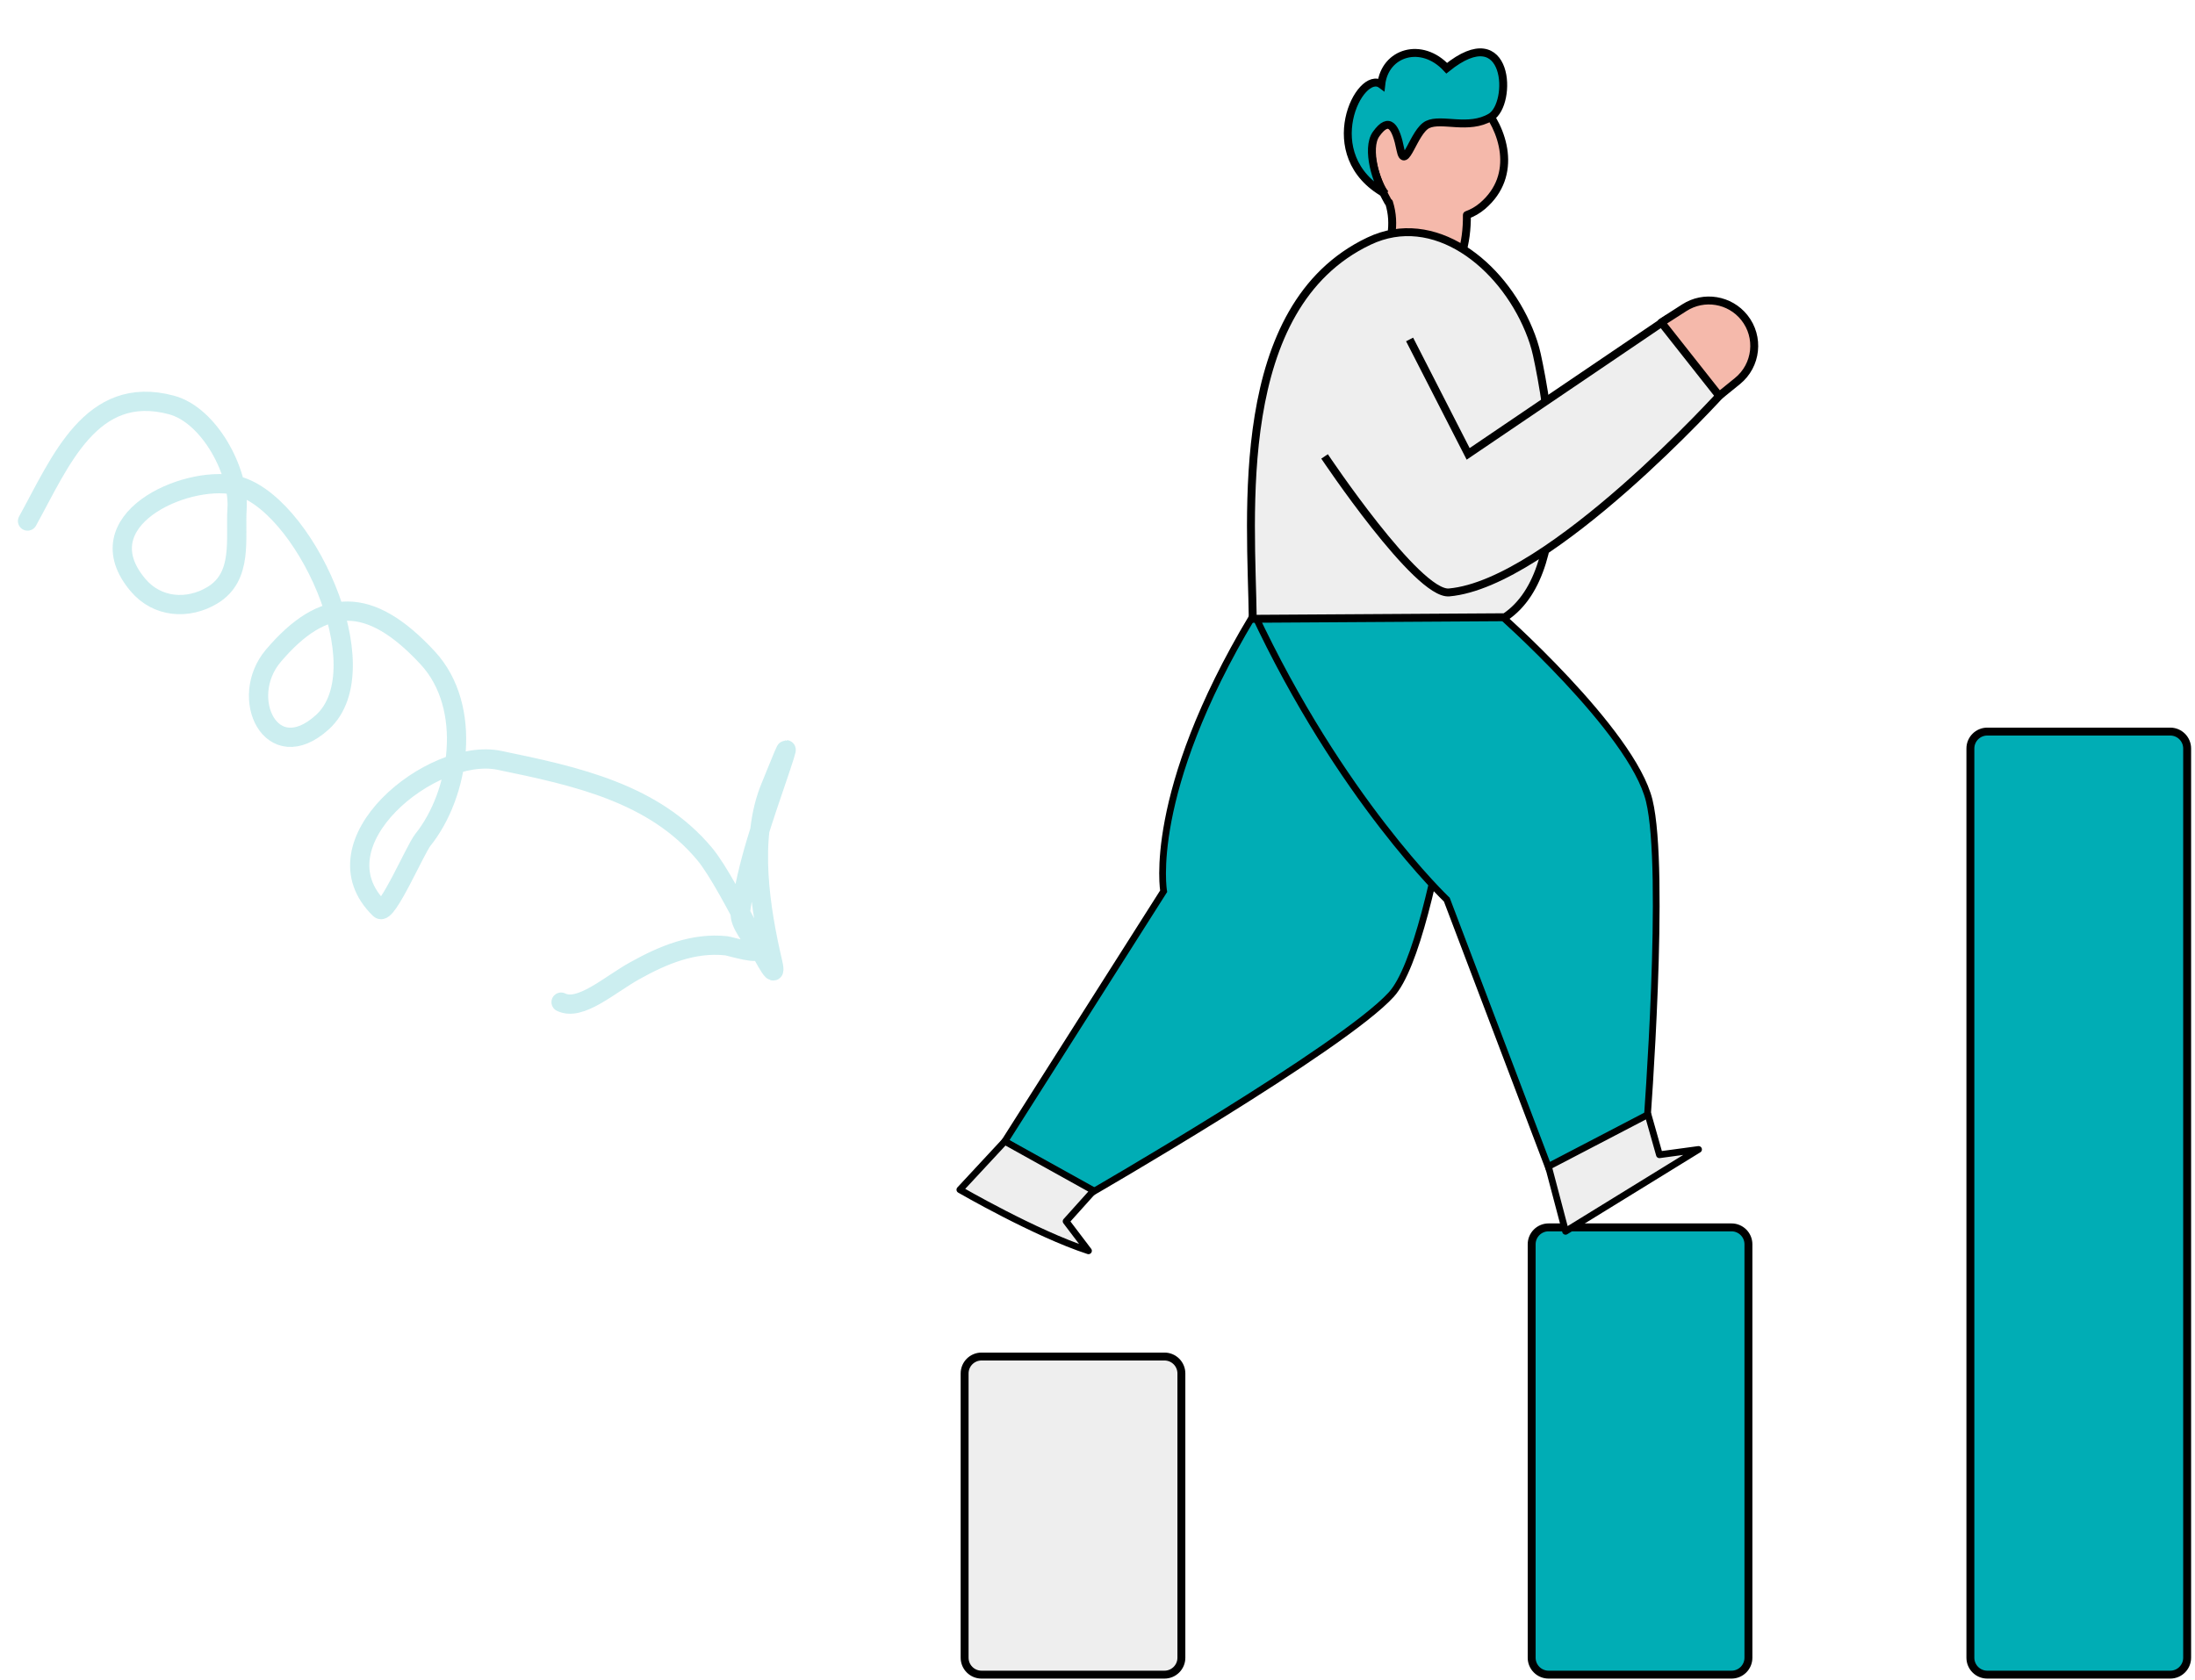
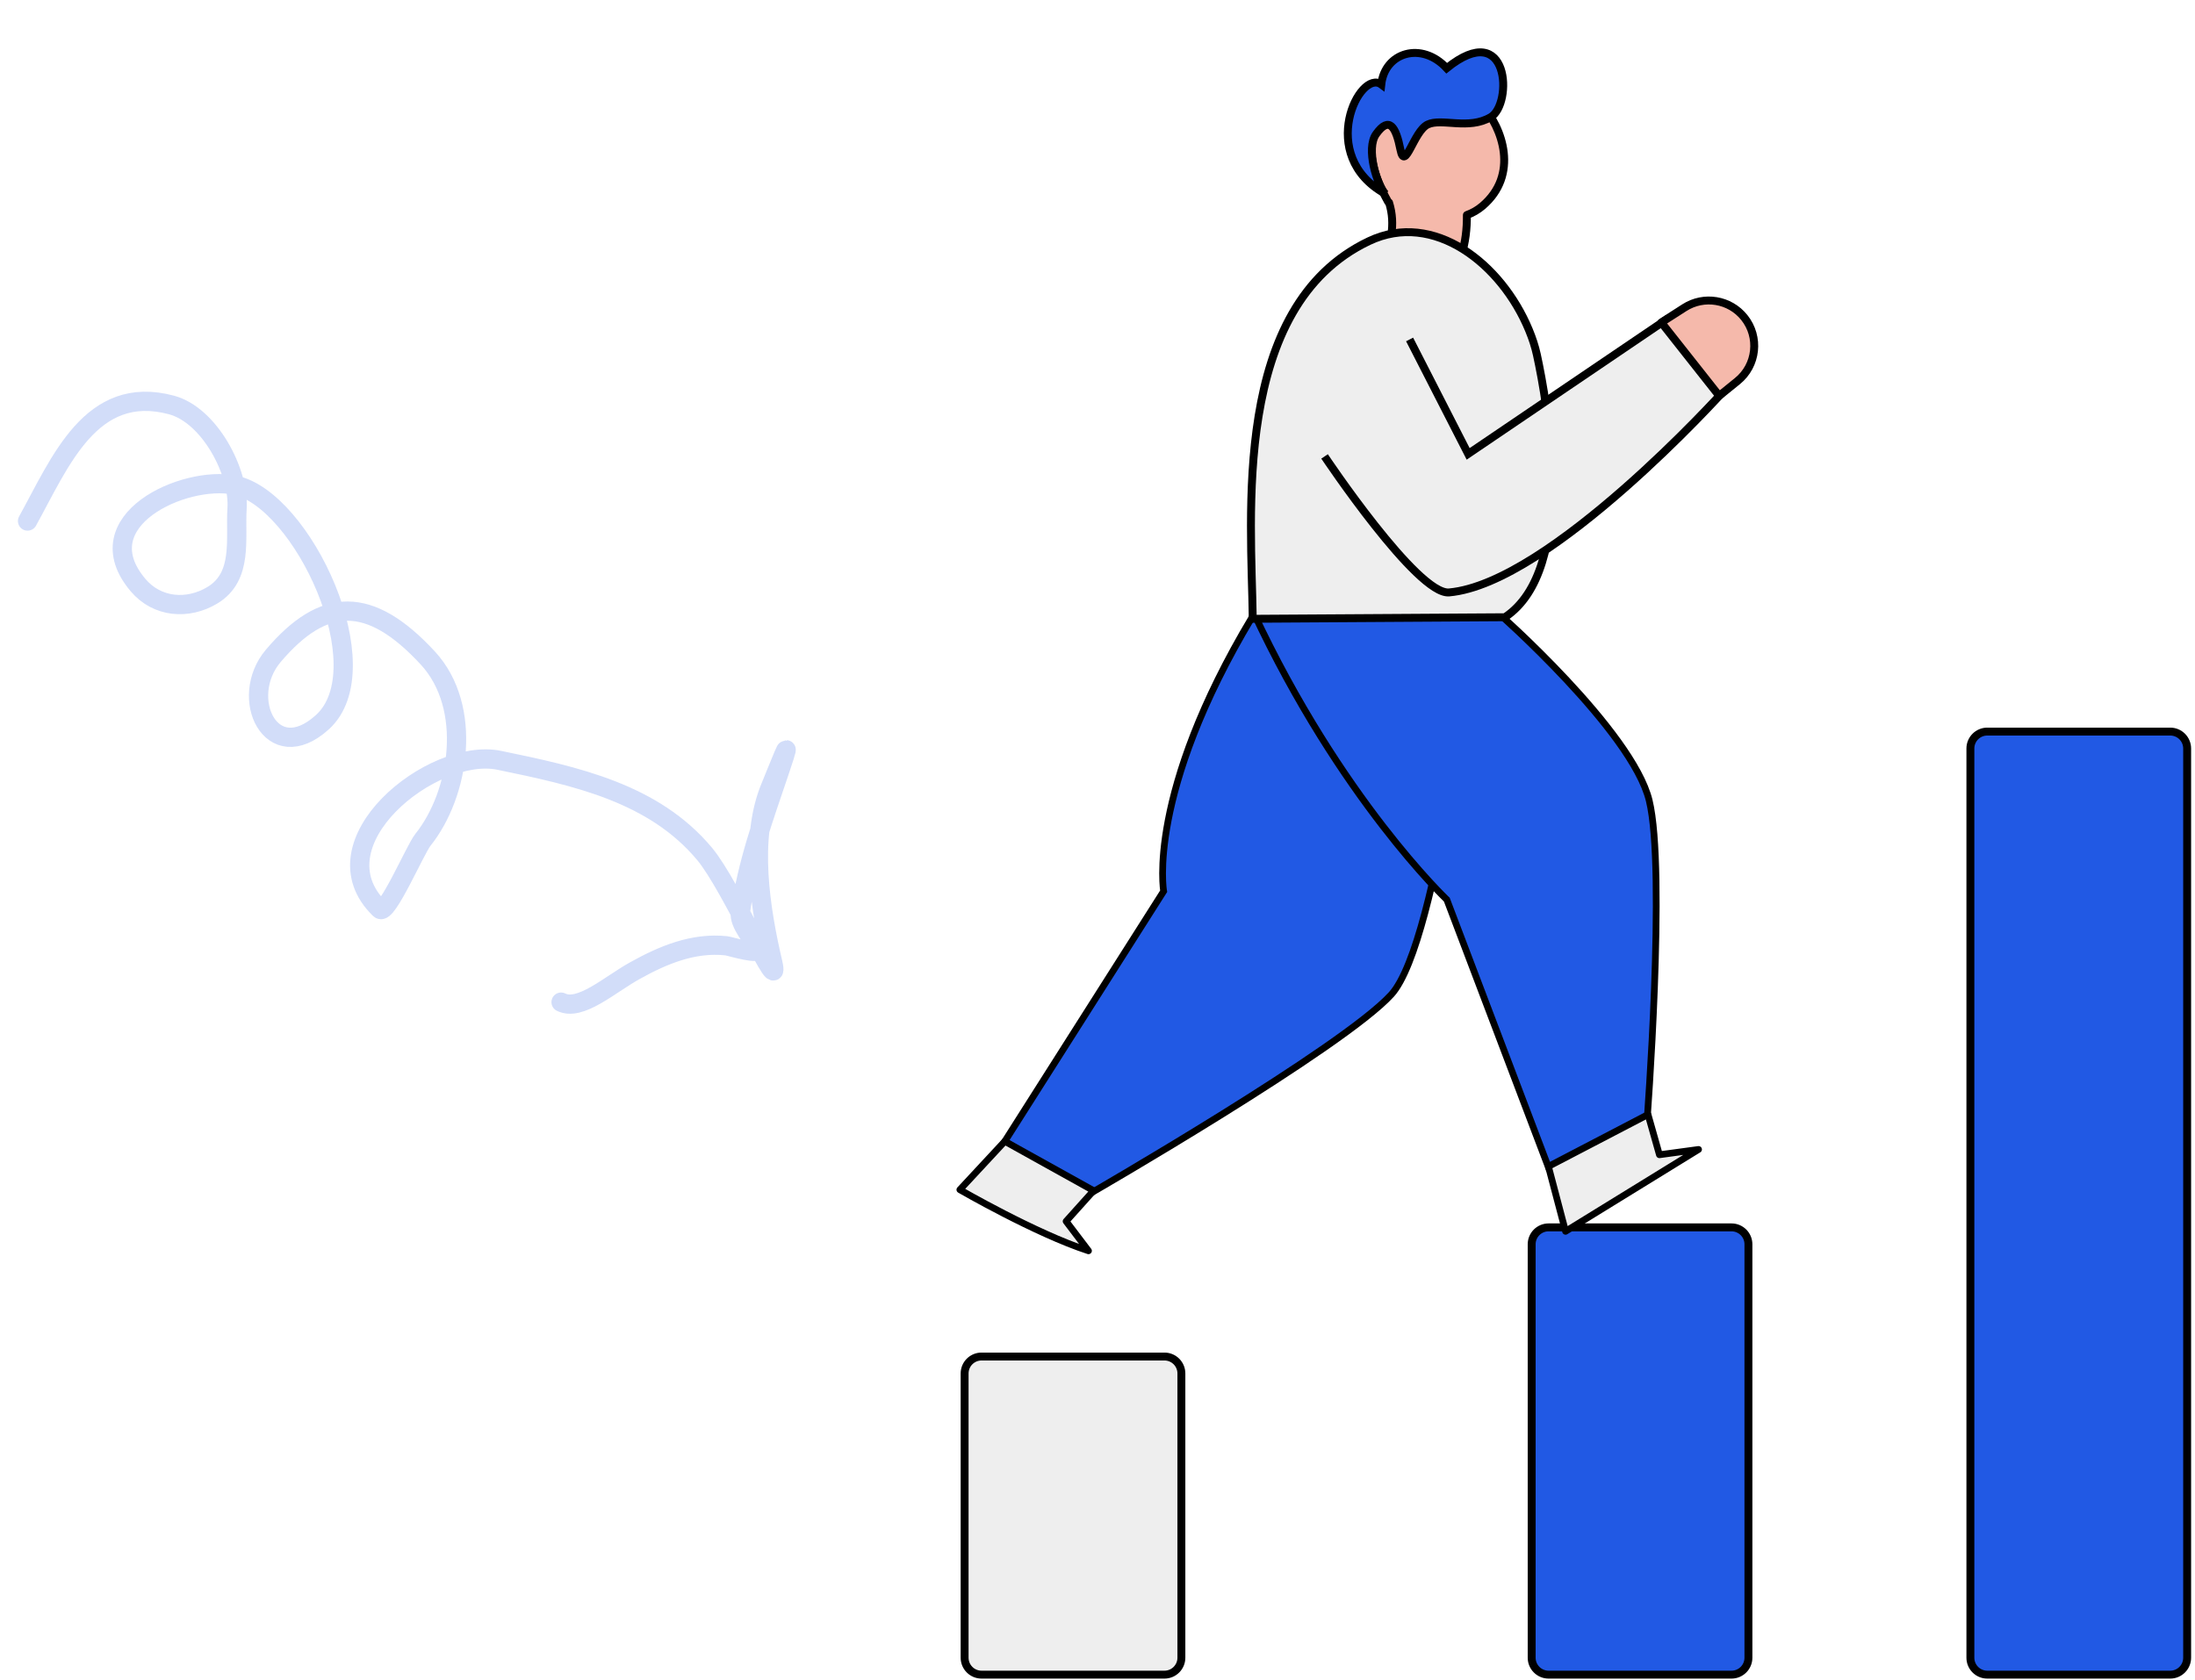
<svg xmlns="http://www.w3.org/2000/svg" width="456" height="349" viewBox="0 0 456 349" fill="none">
-   <rect x="318.196" y="255.056" width="45.031" height="92.944" rx="3.515" fill="#00ADB5" stroke="black" stroke-width="1.645" stroke-linejoin="round" />
+   <rect x="318.196" y="255.056" width="45.031" height="92.944" rx="3.515" fill="#2159e4" stroke="black" stroke-width="1.645" stroke-linejoin="round" />
  <rect x="200.395" y="281.895" width="45.031" height="66.105" rx="3.515" fill="#EEEEEE" stroke="black" stroke-width="1.645" stroke-linejoin="round" />
-   <rect x="409.338" y="152.026" width="45.031" height="195.974" rx="3.515" fill="#00ADB5" stroke="black" stroke-width="1.645" stroke-linejoin="round" />
-   <path d="M260.169 128.169L306.468 128.169C306.468 128.169 299.089 195.602 289.046 206.658C279.004 217.713 226.445 248.034 226.445 248.034L208.744 237.17L241.742 185.203C241.742 185.203 238.113 164.938 260.169 128.169Z" fill="#00ADB5" stroke="black" stroke-width="1.399" />
+   <rect x="409.338" y="152.026" width="45.031" height="195.974" rx="3.515" fill="#2159e4" stroke="black" stroke-width="1.645" stroke-linejoin="round" />
+   <path d="M260.169 128.169L306.468 128.169C306.468 128.169 299.089 195.602 289.046 206.658C279.004 217.713 226.445 248.034 226.445 248.034L208.744 237.17L241.742 185.203C241.742 185.203 238.113 164.938 260.169 128.169Z" fill="#2159e4" stroke="black" stroke-width="1.399" />
  <path d="M227.193 247.426L208.744 237.173L199.407 247.226C199.407 247.226 215.148 256.349 226.129 259.925L221.478 253.79L227.193 247.426Z" fill="#EEEEEE" stroke="black" stroke-width="1.399" stroke-linejoin="round" />
-   <path d="M260.366 127.186L310.953 127.119C310.953 127.119 339.075 151.849 342.618 166.358C346.161 180.868 342.121 233.524 342.121 233.524L321.675 242.564L300.567 186.947C300.567 186.947 278.498 166.041 260.366 127.186Z" fill="#00ADB5" />
+   <path d="M260.366 127.186L310.953 127.119C310.953 127.119 339.075 151.849 342.618 166.358C346.161 180.868 342.121 233.524 342.121 233.524L321.675 242.564L300.567 186.947C300.567 186.947 278.498 166.041 260.366 127.186Z" fill="#2159e4" />
  <path d="M260.366 127.186L260.365 126.487C260.126 126.487 259.904 126.609 259.776 126.811C259.648 127.012 259.631 127.265 259.732 127.482L260.366 127.186ZM310.953 127.119L311.415 126.594L311.217 126.42L310.952 126.42L310.953 127.119ZM342.121 233.524L342.403 234.164L342.786 233.995L342.818 233.578L342.121 233.524ZM321.675 242.564L321.021 242.812L321.283 243.502L321.958 243.204L321.675 242.564ZM300.567 186.947L301.221 186.698L301.164 186.549L301.048 186.439L300.567 186.947ZM260.367 127.885L310.954 127.819L310.952 126.42L260.365 126.487L260.367 127.885ZM341.838 232.885L321.392 241.924L321.958 243.204L342.403 234.164L341.838 232.885ZM322.329 242.316L301.221 186.698L299.913 187.195L321.021 242.812L322.329 242.316ZM300.567 186.947C301.048 186.439 301.048 186.439 301.048 186.439C301.048 186.439 301.047 186.439 301.047 186.438C301.047 186.438 301.046 186.437 301.045 186.436C301.042 186.434 301.039 186.43 301.034 186.426C301.024 186.416 301.008 186.401 300.988 186.382C300.947 186.342 300.885 186.283 300.804 186.203C300.641 186.043 300.397 185.802 300.081 185.481C299.448 184.84 298.521 183.877 297.351 182.6C295.011 180.047 291.698 176.234 287.819 171.209C280.061 161.16 270.04 146.263 261 126.89L259.732 127.482C268.823 146.964 278.903 161.948 286.712 172.064C290.617 177.123 293.955 180.965 296.319 183.546C297.502 184.836 298.44 185.81 299.085 186.464C299.407 186.79 299.656 187.037 299.825 187.202C299.91 187.285 299.974 187.347 300.018 187.389C300.04 187.41 300.056 187.426 300.068 187.437C300.073 187.443 300.078 187.447 300.081 187.45C300.082 187.451 300.083 187.452 300.084 187.453C300.085 187.453 300.085 187.454 300.085 187.454C300.085 187.454 300.086 187.454 300.567 186.947ZM310.953 127.119C310.492 127.645 310.492 127.645 310.492 127.645C310.492 127.645 310.492 127.645 310.493 127.646C310.493 127.646 310.495 127.647 310.496 127.649C310.499 127.652 310.504 127.656 310.511 127.662C310.524 127.673 310.544 127.691 310.57 127.714C310.623 127.761 310.702 127.831 310.804 127.922C311.01 128.106 311.312 128.377 311.698 128.728C312.471 129.43 313.58 130.449 314.922 131.718C317.607 134.257 321.222 137.791 324.946 141.775C328.672 145.762 332.497 150.189 335.608 154.514C338.729 158.855 341.086 163.032 341.938 166.524L343.297 166.193C342.379 162.43 339.891 158.075 336.743 153.698C333.585 149.306 329.716 144.83 325.968 140.82C322.219 136.809 318.582 133.254 315.883 130.702C314.534 129.426 313.418 128.4 312.639 127.693C312.249 127.339 311.944 127.065 311.736 126.879C311.632 126.786 311.552 126.715 311.498 126.667C311.471 126.643 311.45 126.625 311.437 126.613C311.43 126.607 311.424 126.602 311.421 126.599C311.419 126.597 311.418 126.596 311.417 126.595C311.416 126.595 311.416 126.595 311.416 126.595C311.415 126.594 311.415 126.594 310.953 127.119ZM341.938 166.524C342.804 170.067 343.216 176.007 343.336 182.986C343.455 189.945 343.282 197.873 342.999 205.356C342.716 212.838 342.322 219.867 341.998 225.026C341.837 227.606 341.693 229.718 341.59 231.184C341.538 231.918 341.496 232.49 341.468 232.878C341.453 233.072 341.442 233.221 341.435 233.32C341.431 233.37 341.428 233.408 341.426 233.433C341.425 233.446 341.424 233.455 341.424 233.462C341.424 233.465 341.423 233.467 341.423 233.469C341.423 233.469 341.423 233.47 341.423 233.47C341.423 233.471 341.423 233.471 342.121 233.524C342.818 233.578 342.818 233.578 342.818 233.577C342.818 233.577 342.818 233.576 342.818 233.575C342.818 233.574 342.818 233.571 342.819 233.568C342.819 233.562 342.82 233.552 342.821 233.539C342.823 233.514 342.826 233.476 342.829 233.425C342.837 233.325 342.848 233.176 342.863 232.981C342.891 232.591 342.933 232.018 342.985 231.283C343.089 229.813 343.233 227.698 343.395 225.114C343.718 219.947 344.113 212.905 344.397 205.409C344.681 197.914 344.854 189.957 344.734 182.962C344.615 175.988 344.204 169.904 343.297 166.193L341.938 166.524Z" fill="black" />
  <path fill-rule="evenodd" clip-rule="evenodd" d="M304.736 44.684C305.886 44.265 306.982 43.651 307.982 42.799C315.53 36.369 312.293 26.667 307.725 21.616C303.158 16.565 275.214 18.58 288.396 41.979C288.451 42.012 288.508 42.046 288.565 42.08C290.039 46.769 288.796 50.792 287.305 55.618C286.697 57.586 286.047 59.688 285.524 62.024L299.505 61.022C303.347 55.804 304.804 50.545 304.736 44.684Z" fill="#F5B9AB" />
  <path d="M307.982 42.799L308.515 43.425L308.515 43.425L307.982 42.799ZM304.736 44.684L304.454 43.912C304.126 44.031 303.909 44.345 303.913 44.694L304.736 44.684ZM307.725 21.616L308.335 21.064L307.725 21.616ZM288.396 41.979L287.679 42.382C287.749 42.506 287.85 42.61 287.971 42.683L288.396 41.979ZM288.565 42.08L289.35 41.833C289.289 41.639 289.158 41.474 288.982 41.371L288.565 42.08ZM287.305 55.618L286.519 55.375L286.519 55.375L287.305 55.618ZM285.524 62.024L284.721 61.844C284.664 62.098 284.731 62.364 284.901 62.561C285.07 62.758 285.323 62.863 285.583 62.844L285.524 62.024ZM299.505 61.022L299.563 61.843C299.803 61.825 300.024 61.704 300.167 61.51L299.505 61.022ZM307.449 42.173C306.528 42.958 305.518 43.523 304.454 43.912L305.017 45.457C306.254 45.006 307.436 44.344 308.515 43.425L307.449 42.173ZM307.115 22.168C309.304 24.587 311.166 28.12 311.58 31.783C311.99 35.407 310.988 39.157 307.449 42.173L308.515 43.425C312.524 40.01 313.678 35.694 313.214 31.598C312.755 27.539 310.715 23.696 308.335 21.064L307.115 22.168ZM289.112 41.575C285.872 35.824 285.243 31.532 286.011 28.412C286.774 25.315 288.959 23.196 291.756 21.872C294.565 20.543 297.934 20.047 300.883 20.198C302.353 20.273 303.694 20.507 304.788 20.863C305.897 21.224 306.68 21.687 307.115 22.168L308.335 21.064C307.629 20.283 306.539 19.703 305.297 19.299C304.04 18.89 302.552 18.636 300.966 18.555C297.802 18.394 294.153 18.918 291.053 20.385C287.94 21.858 285.326 24.315 284.414 28.019C283.507 31.7 284.328 36.434 287.679 42.382L289.112 41.575ZM288.982 41.371C288.927 41.338 288.873 41.306 288.82 41.274L287.971 42.683C288.03 42.718 288.089 42.753 288.149 42.789L288.982 41.371ZM288.091 55.861C289.571 51.069 290.912 46.803 289.35 41.833L287.781 42.326C289.167 46.736 288.021 50.514 286.519 55.375L288.091 55.861ZM286.326 62.204C286.842 59.904 287.482 57.832 288.091 55.861L286.519 55.375C285.912 57.341 285.253 59.472 284.721 61.844L286.326 62.204ZM299.446 60.202L285.465 61.204L285.583 62.844L299.563 61.843L299.446 60.202ZM303.913 44.694C303.98 50.389 302.571 55.471 298.842 60.535L300.167 61.51C304.123 56.138 305.628 50.7 305.558 44.675L303.913 44.694Z" fill="black" />
-   <path d="M285.888 27.849C283.7 30.893 286.056 38.41 287.795 40.29C273.389 32.297 282.509 14.262 286.954 17.551C287.678 10.883 295.329 8.53 300.545 14.169C313.622 3.609 314.31 21.604 309.694 24.34C305.079 27.076 299.479 24.471 296.573 25.882C293.667 27.293 291.873 35.84 290.932 31.096C289.99 26.352 288.622 24.044 285.888 27.849Z" fill="#00ADB5" stroke="black" stroke-width="1.645" />
+   <path d="M285.888 27.849C283.7 30.893 286.056 38.41 287.795 40.29C273.389 32.297 282.509 14.262 286.954 17.551C287.678 10.883 295.329 8.53 300.545 14.169C313.622 3.609 314.31 21.604 309.694 24.34C305.079 27.076 299.479 24.471 296.573 25.882C293.667 27.293 291.873 35.84 290.932 31.096C289.99 26.352 288.622 24.044 285.888 27.849Z" fill="#2159e4" stroke="black" stroke-width="1.645" />
  <path d="M312.642 128.265C327.721 118.236 321.428 83.581 319.283 73.728C318.897 71.956 318.325 70.255 317.632 68.579C311.932 54.8 297.871 43.702 284.403 50.103C255.718 63.736 259.982 107.223 260.253 128.591L312.642 128.265Z" fill="#EEEEEE" stroke="black" stroke-width="1.645" stroke-linejoin="round" />
  <path d="M357.997 81.372L345.895 66.603L305.116 95.133L291.936 68.604L274.87 95.133C274.87 95.133 293.358 123.848 302.75 123.014C319.866 121.493 357.997 81.372 357.997 81.372Z" fill="#EEEEEE" />
  <path d="M292.839 70.54L305.001 94.319L345.894 66.603L357.997 81.373C357.997 81.373 322.051 121.245 301.045 123.111C294.434 123.699 275.173 94.846 275.173 94.846" stroke="black" stroke-width="1.645" />
  <path d="M349.918 63.938L345.125 67.014L357.158 82.26L360.942 79.194C364.969 75.932 365.607 70.031 362.37 65.984C359.356 62.214 353.981 61.331 349.918 63.938Z" fill="#F5B9AB" stroke="black" stroke-width="1.645" stroke-linejoin="round" />
  <path d="M342.369 231.606L321.675 242.395L325.235 255.877L352.866 238.861L344.736 239.965L342.369 231.606Z" fill="#EEEEEE" stroke="black" stroke-width="1.399" stroke-linejoin="round" />
-   <path d="M5.724 108.274C12.491 96.055 18.888 79.672 35.612 84.154C43.559 86.283 49.734 98.129 49.249 105.662C48.846 111.909 50.581 119.8 44.133 123.69C39.069 126.746 32.668 126.312 28.674 121.582C17.333 108.149 38.29 98.737 48.683 100.792C62.867 103.597 79.304 138.937 66.949 150.098C56.356 159.668 49.387 144.982 56.786 136.272C67.194 124.019 76.768 123.63 88.872 136.735C98.322 146.968 95.48 165.028 87.855 174.529C86.271 176.503 80.344 190.315 78.913 188.93C64.79 175.266 89.81 155.134 103.713 157.996C119.687 161.285 135.813 164.795 146.371 177.439C152.049 184.238 162.529 208.563 160.515 199.936C157.995 189.141 155.576 174.327 160.05 163.575C161.382 160.376 165.386 150.057 162.005 160.073C158.523 170.389 155.216 179.394 153.799 189.637C153.484 191.916 156.446 195.15 157.457 197.083C158.313 198.721 151.649 196.617 150.853 196.534C143.977 195.82 137.693 198.468 131.802 201.759C126.544 204.697 120.526 210.21 116.561 208.25" stroke="#00ADB5" stroke-opacity="0.2" stroke-width="4" stroke-linecap="round" stroke-linejoin="round" />
+   <path d="M5.724 108.274C12.491 96.055 18.888 79.672 35.612 84.154C43.559 86.283 49.734 98.129 49.249 105.662C48.846 111.909 50.581 119.8 44.133 123.69C39.069 126.746 32.668 126.312 28.674 121.582C17.333 108.149 38.29 98.737 48.683 100.792C62.867 103.597 79.304 138.937 66.949 150.098C56.356 159.668 49.387 144.982 56.786 136.272C67.194 124.019 76.768 123.63 88.872 136.735C98.322 146.968 95.48 165.028 87.855 174.529C86.271 176.503 80.344 190.315 78.913 188.93C64.79 175.266 89.81 155.134 103.713 157.996C119.687 161.285 135.813 164.795 146.371 177.439C152.049 184.238 162.529 208.563 160.515 199.936C157.995 189.141 155.576 174.327 160.05 163.575C161.382 160.376 165.386 150.057 162.005 160.073C158.523 170.389 155.216 179.394 153.799 189.637C153.484 191.916 156.446 195.15 157.457 197.083C158.313 198.721 151.649 196.617 150.853 196.534C143.977 195.82 137.693 198.468 131.802 201.759C126.544 204.697 120.526 210.21 116.561 208.25" stroke="#2159e4" stroke-opacity="0.2" stroke-width="4" stroke-linecap="round" stroke-linejoin="round" />
</svg>
